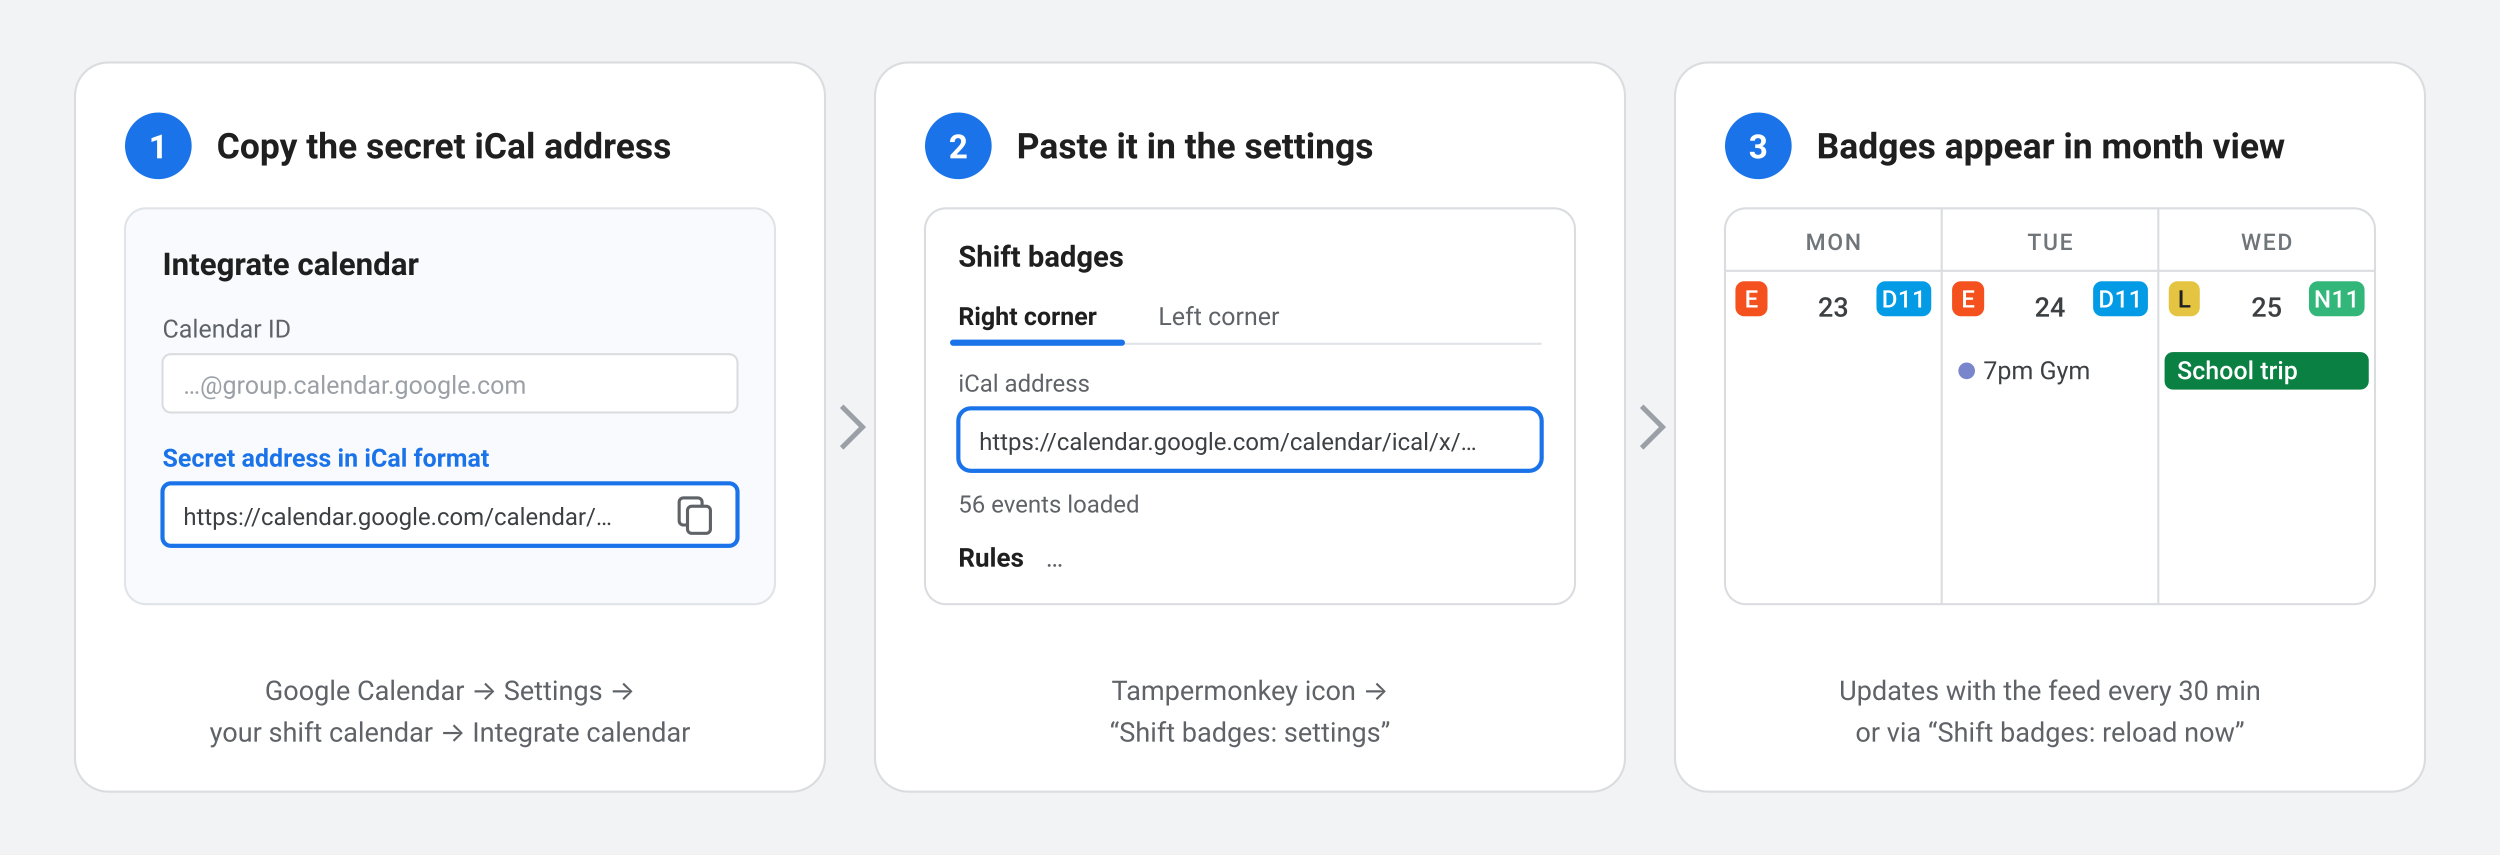
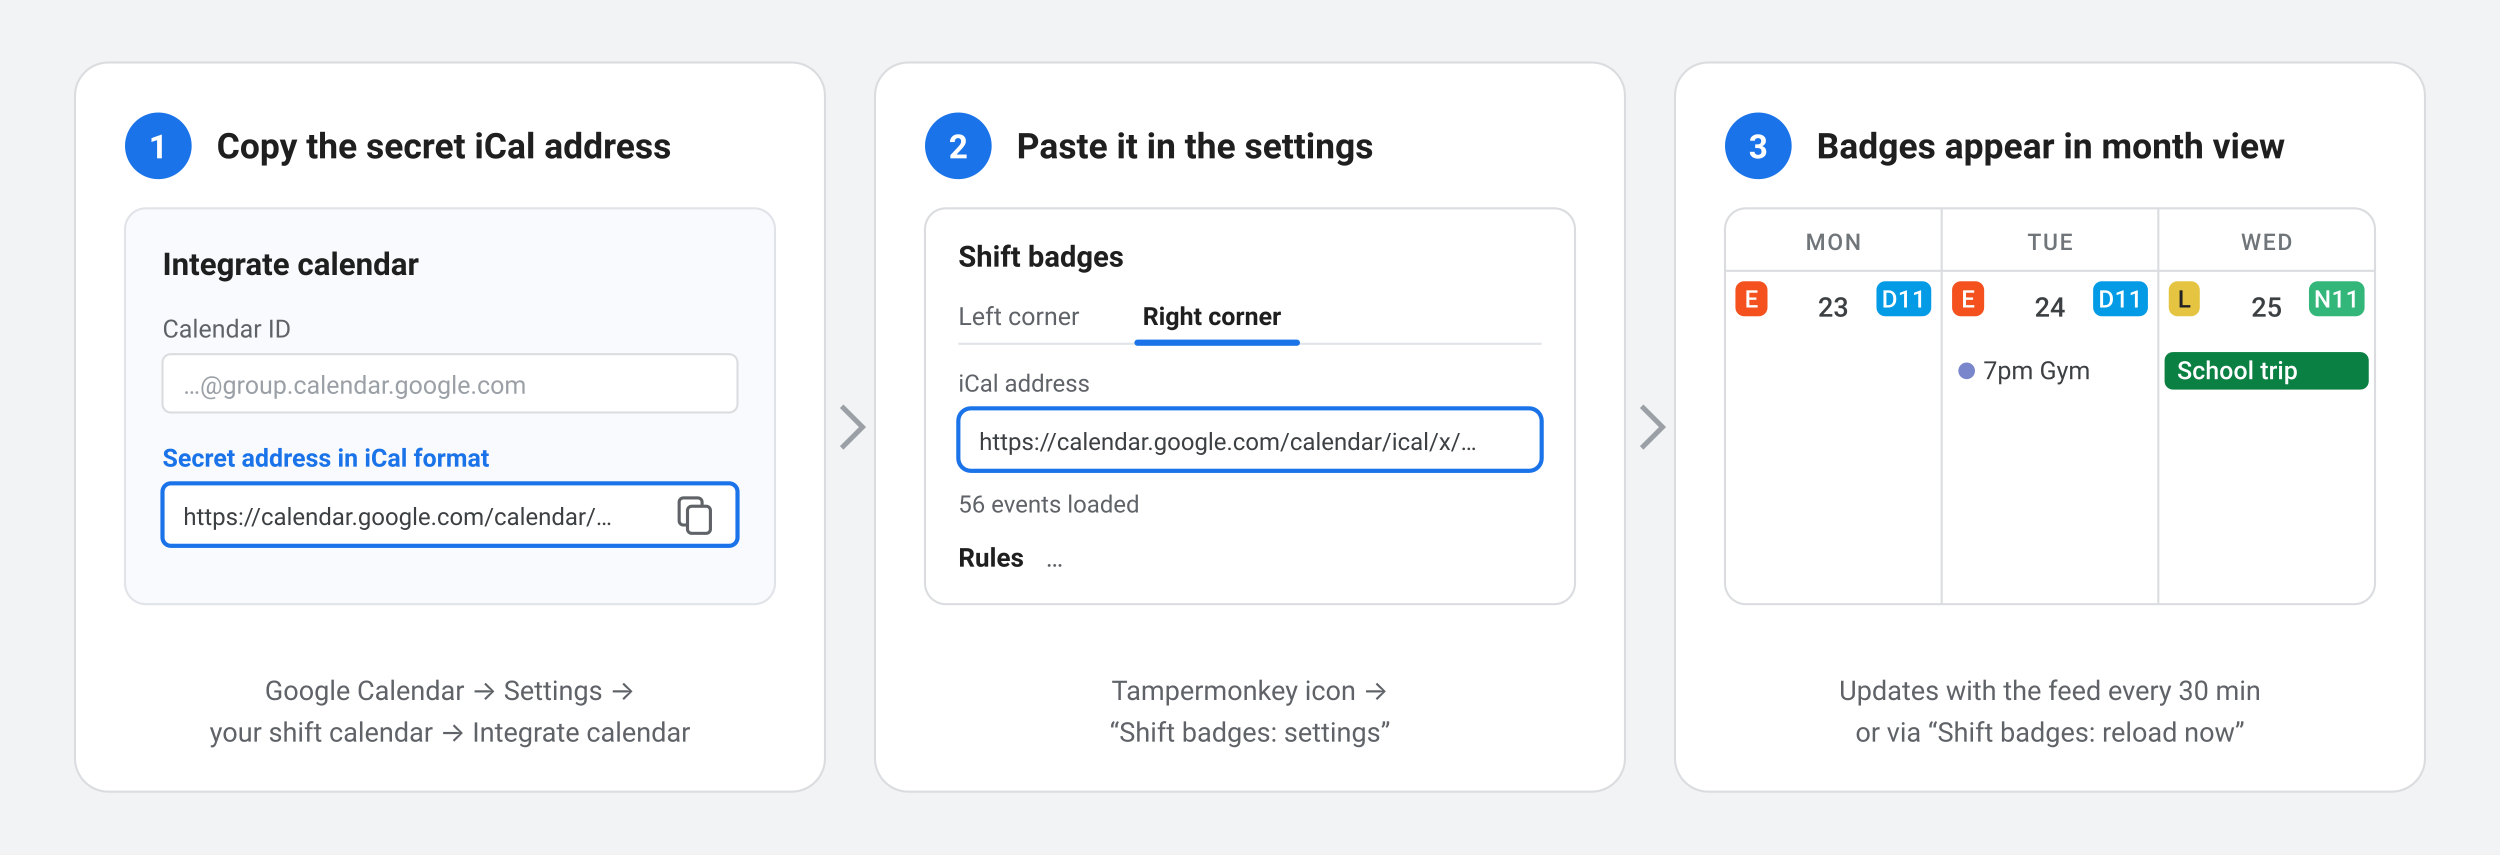
<svg xmlns="http://www.w3.org/2000/svg" width="1200" height="410" viewBox="0 0 1200 410" font-family="Roboto, 'Segoe UI', Inter, 'Helvetica Neue', Arial, sans-serif">
  <rect width="1200" height="410" fill="#f1f3f4" />
  <rect x="36" y="30" width="360" height="350" rx="16" fill="#ffffff" stroke="#dadce0" />
  <circle cx="76" cy="70" r="16" fill="#1a73e8" />
  <text x="76" y="76" font-size="16" font-weight="600" fill="#fff" text-anchor="middle">1</text>
  <text x="104" y="76" font-size="17" font-weight="600" fill="#1f1f1f">Copy the secret iCal address</text>
  <text x="216" y="336" font-size="13" font-weight="400" fill="#5f6368" text-anchor="middle">Google Calendar → Settings →</text>
  <text x="216" y="356" font-size="13" font-weight="400" fill="#5f6368" text-anchor="middle">your shift calendar → Integrate calendar</text>
  <path d="M404 195 l10 10 l-10 10" fill="none" stroke="#9aa0a6" stroke-width="2.4" />
  <rect x="420" y="30" width="360" height="350" rx="16" fill="#ffffff" stroke="#dadce0" />
  <circle cx="460" cy="70" r="16" fill="#1a73e8" />
  <text x="460" y="76" font-size="16" font-weight="600" fill="#fff" text-anchor="middle">2</text>
  <text x="488" y="76" font-size="17" font-weight="600" fill="#1f1f1f">Paste it in the settings</text>
  <text x="600" y="336" font-size="13" font-weight="400" fill="#5f6368" text-anchor="middle">Tampermonkey icon →</text>
  <text x="600" y="356" font-size="13" font-weight="400" fill="#5f6368" text-anchor="middle">“Shift badges: settings”</text>
  <path d="M788 195 l10 10 l-10 10" fill="none" stroke="#9aa0a6" stroke-width="2.4" />
  <rect x="804" y="30" width="360" height="350" rx="16" fill="#ffffff" stroke="#dadce0" />
  <circle cx="844" cy="70" r="16" fill="#1a73e8" />
  <text x="844" y="76" font-size="16" font-weight="600" fill="#fff" text-anchor="middle">3</text>
  <text x="872" y="76" font-size="17" font-weight="600" fill="#1f1f1f">Badges appear in month view</text>
  <text x="984" y="336" font-size="13" font-weight="400" fill="#5f6368" text-anchor="middle">Updates with the feed every 30 min</text>
  <text x="984" y="356" font-size="13" font-weight="400" fill="#5f6368" text-anchor="middle">or via “Shift badges: reload now”</text>
  <rect x="60" y="100" width="312" height="190" rx="10" fill="#f8fafd" stroke="#e0e3e7" />
  <text x="78" y="132" font-size="15" font-weight="600" fill="#1f1f1f">Integrate calendar</text>
  <text x="78" y="162" font-size="12" font-weight="400" fill="#5f6368">Calendar ID</text>
  <rect x="78" y="170" width="276" height="28" rx="4" fill="#ffffff" stroke="#dadce0" />
  <text x="88" y="189" font-size="12" font-weight="400" fill="#9aa0a6">…@group.calendar.google.com</text>
  <text x="78" y="224" font-size="12" font-weight="600" fill="#1a73e8">Secret address in iCal format</text>
  <rect x="78" y="232" width="276" height="30" rx="4" fill="#ffffff" stroke="#1a73e8" stroke-width="2" />
  <text x="88" y="252" font-size="11.5" font-weight="400" fill="#3c4043">https://calendar.google.com/calendar/…</text>
  <rect x="326" y="239" width="11" height="13" rx="2" fill="none" stroke="#5f6368" stroke-width="1.5" />
  <rect x="330" y="243" width="11" height="13" rx="2" fill="#fff" stroke="#5f6368" stroke-width="1.5" />
  <rect x="444" y="100" width="312" height="190" rx="10" fill="#ffffff" stroke="#dadce0" />
  <text x="460" y="128" font-size="14" font-weight="600" fill="#1f1f1f">Shift badges</text>
-   <text x="460" y="156" font-size="12" font-weight="600" fill="#1f1f1f">Right corner</text>
-   <text x="556" y="156" font-size="12" font-weight="400" fill="#5f6368">Left corner</text>
+   <text x="460" y="156" font-size="12" font-weight="400" fill="#5f6368">Left corner</text>
+   <text x="548.5" y="156" font-size="12" font-weight="600" fill="#1f1f1f">Right corner</text>
  <line x1="460" y1="165" x2="740" y2="165" stroke="#e0e3e7" />
-   <rect x="456" y="163" width="84" height="3" rx="1.5" fill="#1a73e8" />
+   <rect x="544.5" y="163" width="79.5" height="3" rx="1.5" fill="#1a73e8" />
  <text x="460" y="188" font-size="11.5" font-weight="400" fill="#5f6368">iCal address</text>
  <rect x="460" y="196" width="280" height="30" rx="6" fill="#ffffff" stroke="#1a73e8" stroke-width="2" />
  <text x="470" y="216" font-size="11.5" font-weight="400" fill="#3c4043">https://calendar.google.com/calendar/ical/x/…</text>
  <text x="460" y="246" font-size="11.5" font-weight="400" fill="#5f6368">56 events loaded</text>
  <text x="460" y="272" font-size="12.5" font-weight="600" fill="#1f1f1f">Rules</text>
  <text x="502" y="272" font-size="12.5" font-weight="400" fill="#5f6368">…</text>
  <rect x="828" y="100" width="312" height="190" rx="10" fill="#ffffff" stroke="#dadce0" />
  <line x1="828" y1="130" x2="1140" y2="130" stroke="#dadce0" />
  <text x="880" y="120" font-size="11" font-weight="500" fill="#70757a" text-anchor="middle" letter-spacing="0.8">MON</text>
  <text x="880" y="152" font-size="13" font-weight="500" fill="#3c4043" text-anchor="middle">23</text>
  <rect x="900.7" y="135" width="26.3" height="16.8" rx="4.2" fill="#039be5" />
  <text x="913.8" y="147.6" font-size="11.6" font-weight="500" fill="#ffffff" text-anchor="middle" letter-spacing="0.2">D11</text>
  <rect x="833" y="135" width="15.4" height="16.8" rx="4.2" fill="#f4511e" />
  <text x="840.7" y="147.6" font-size="11.6" font-weight="500" fill="#ffffff" text-anchor="middle" letter-spacing="0.2">E</text>
  <line x1="932" y1="100" x2="932" y2="290" stroke="#dadce0" />
  <text x="984" y="120" font-size="11" font-weight="500" fill="#70757a" text-anchor="middle" letter-spacing="0.8">TUE</text>
  <text x="984" y="152" font-size="13" font-weight="500" fill="#3c4043" text-anchor="middle">24</text>
  <rect x="1004.7" y="135" width="26.3" height="16.8" rx="4.2" fill="#039be5" />
  <text x="1017.8" y="147.6" font-size="11.6" font-weight="500" fill="#ffffff" text-anchor="middle" letter-spacing="0.2">D11</text>
  <rect x="937" y="135" width="15.4" height="16.8" rx="4.2" fill="#f4511e" />
  <text x="944.7" y="147.6" font-size="11.6" font-weight="500" fill="#ffffff" text-anchor="middle" letter-spacing="0.2">E</text>
  <line x1="1036" y1="100" x2="1036" y2="290" stroke="#dadce0" />
  <text x="1088" y="120" font-size="11" font-weight="500" fill="#70757a" text-anchor="middle" letter-spacing="0.8">WED</text>
  <text x="1088" y="152" font-size="13" font-weight="500" fill="#3c4043" text-anchor="middle">25</text>
  <rect x="1108.3" y="135" width="26.7" height="16.8" rx="4.2" fill="#33b679" />
  <text x="1121.6" y="147.6" font-size="11.6" font-weight="500" fill="#ffffff" text-anchor="middle" letter-spacing="0.2">N11</text>
  <rect x="1041" y="135" width="14.9" height="16.8" rx="4.2" fill="#e4c441" />
  <text x="1048.5" y="147.6" font-size="11.6" font-weight="500" fill="#202124" text-anchor="middle" letter-spacing="0.2">L</text>
  <circle cx="944" cy="178" r="4" fill="#7986cb" />
  <text x="952" y="182" font-size="12" font-weight="400" fill="#3c4043">7pm Gym</text>
  <rect x="1039" y="169" width="98" height="18" rx="4" fill="#0b8043" />
  <text x="1045" y="182" font-size="12" font-weight="500" fill="#fff">School trip</text>
</svg>
